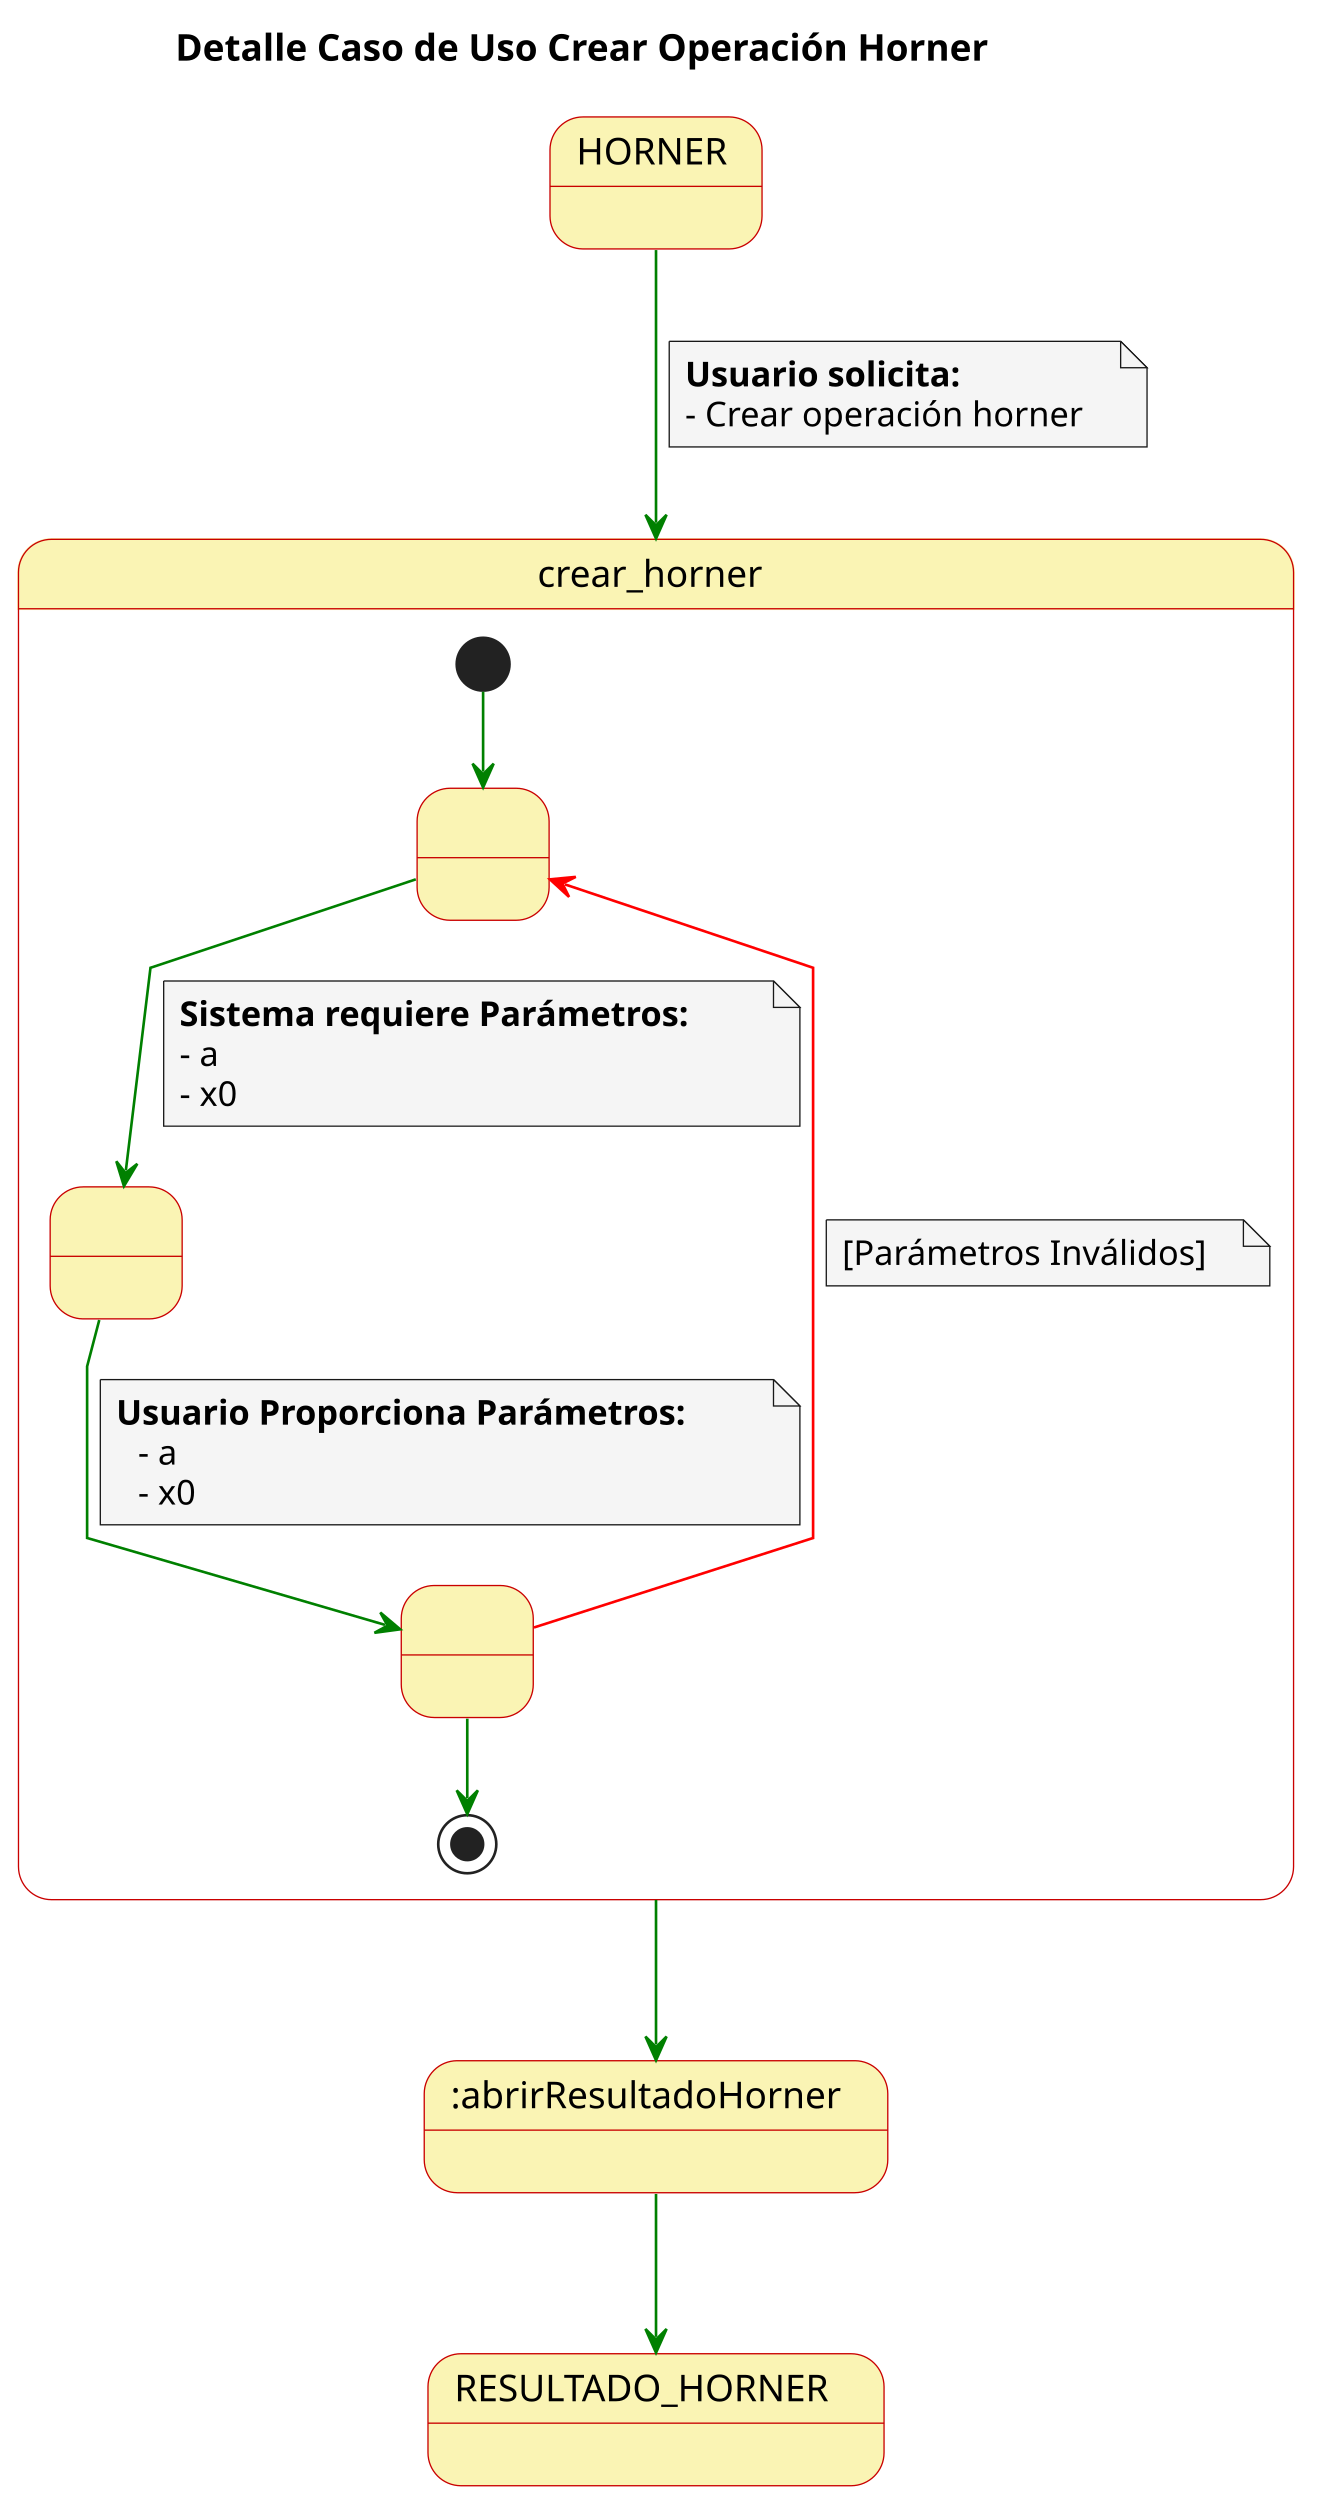
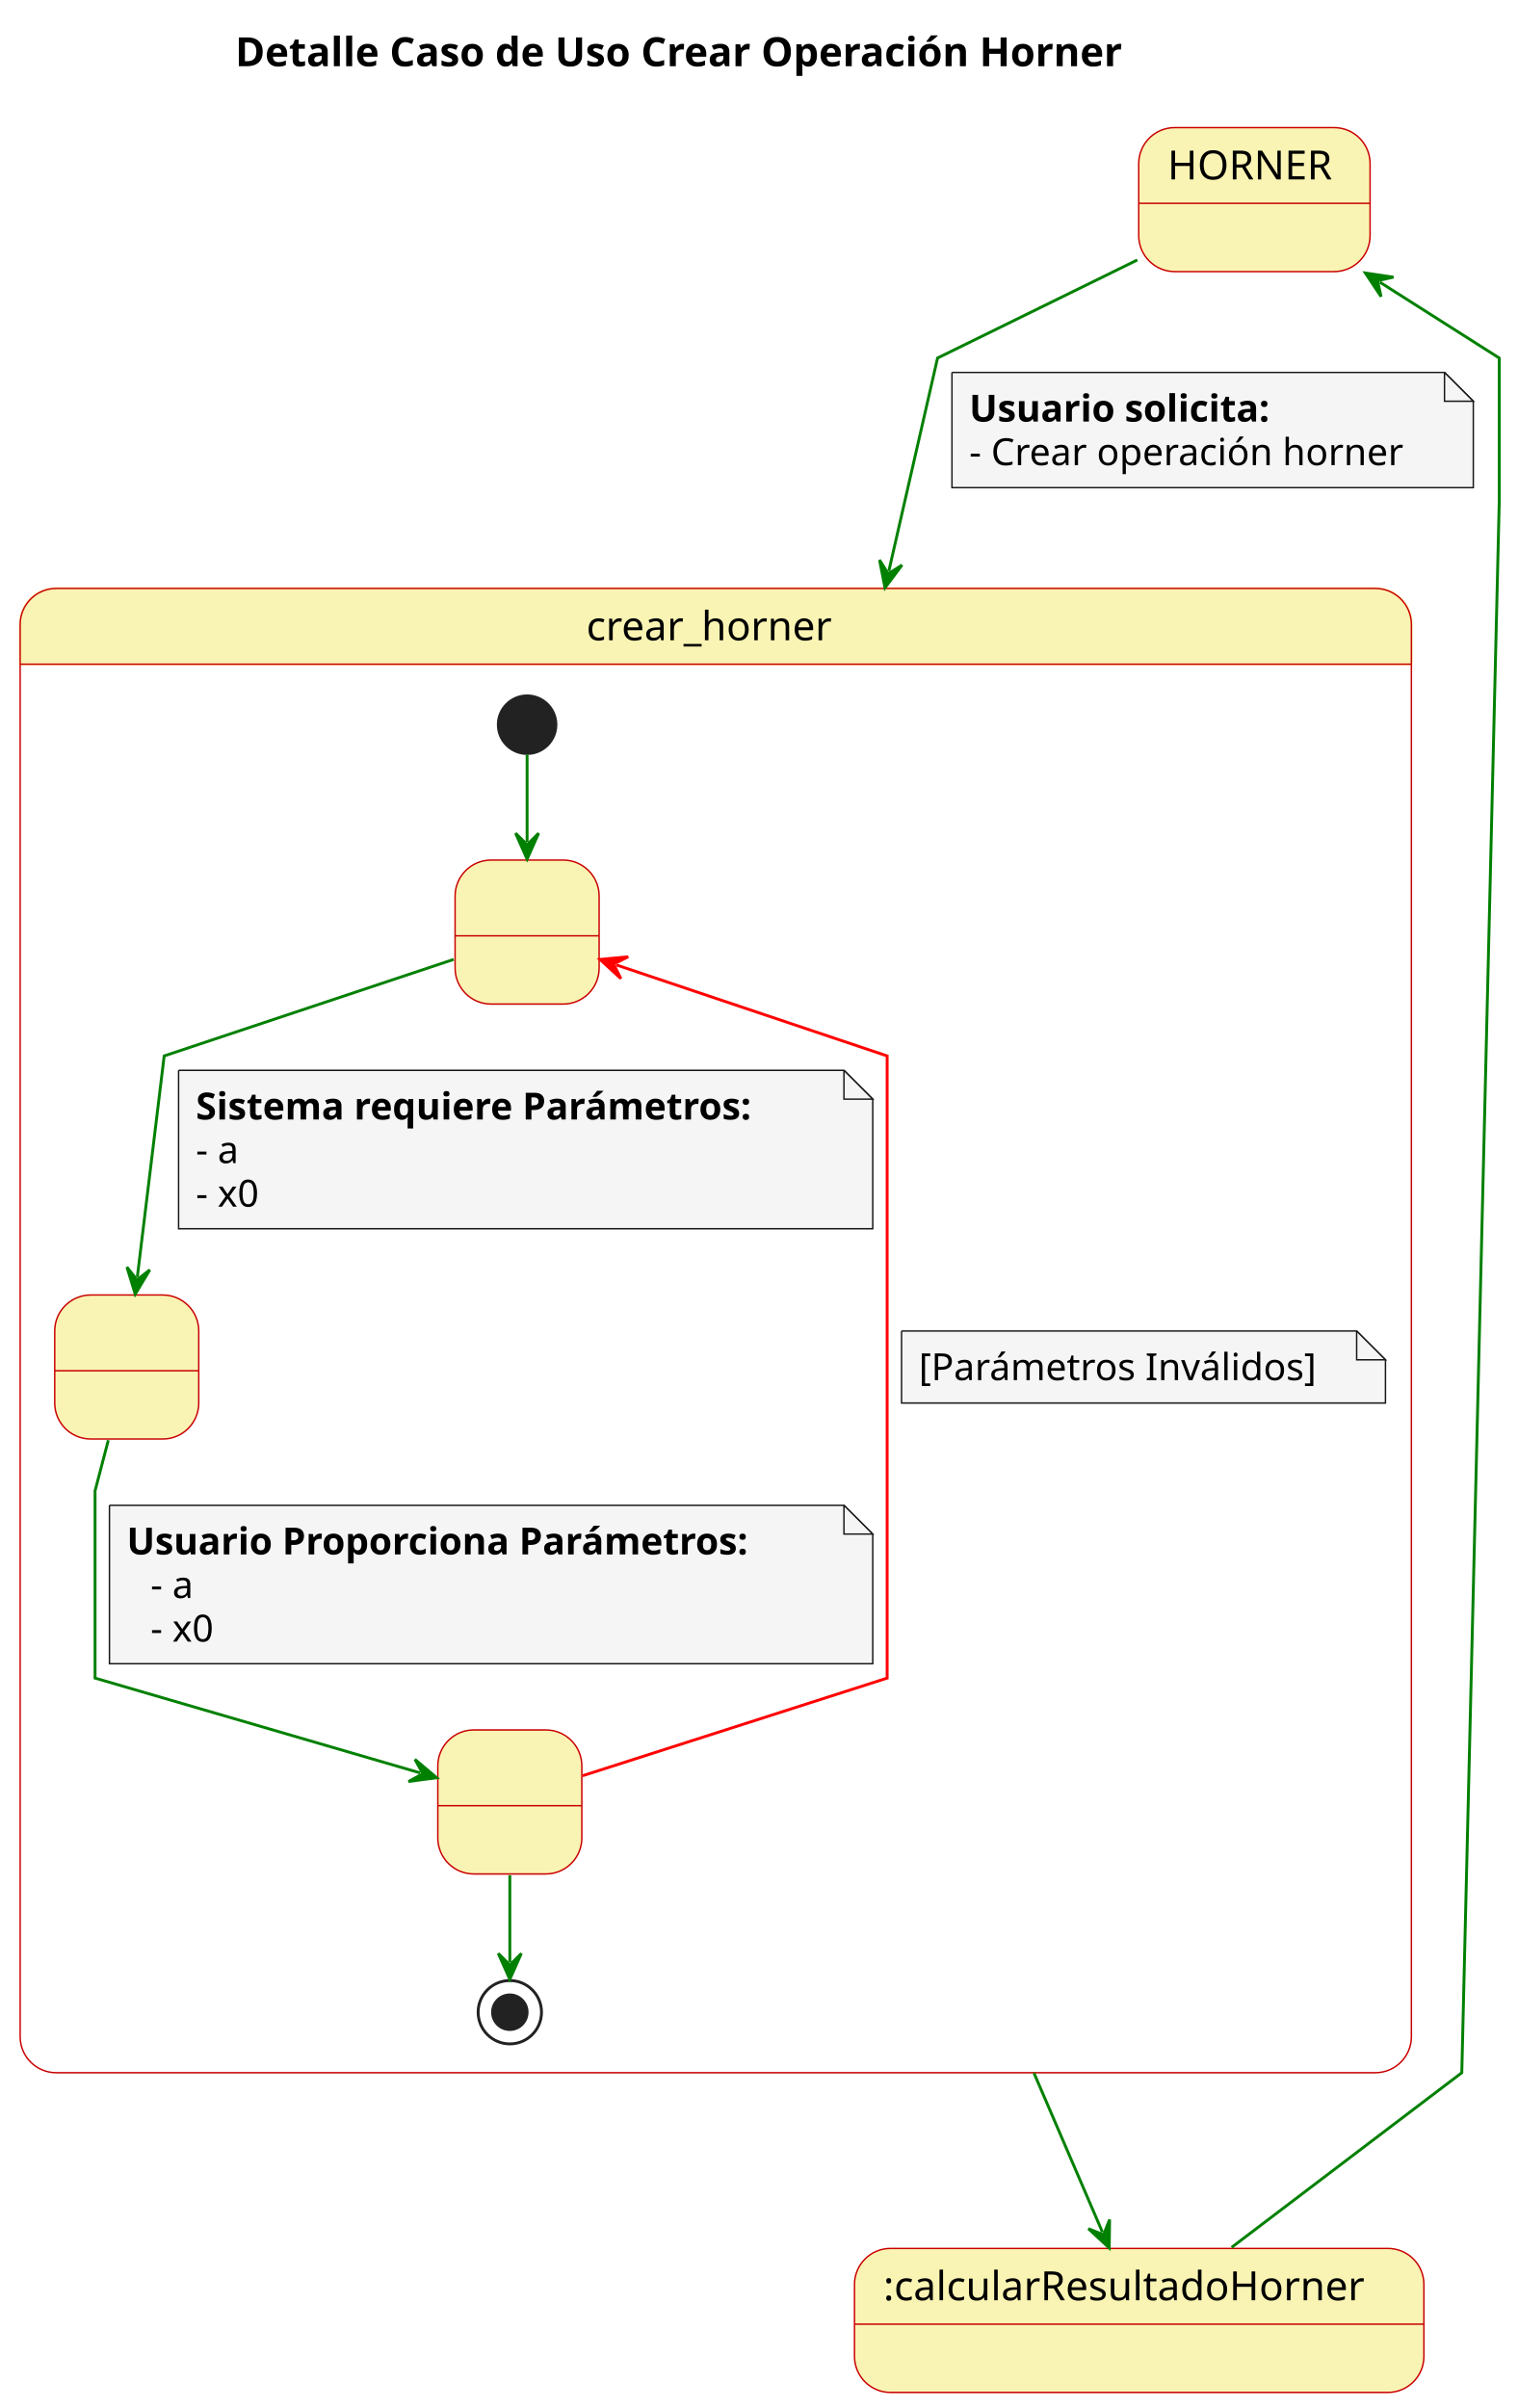
- <svg xmlns="http://www.w3.org/2000/svg" contentStyleType="text/css" data-diagram-type="STATE" height="947px" preserveAspectRatio="none" style="width:503px;height:947px;background:#FFFFFF;" version="1.1" viewBox="0 0 503 947" width="503px" zoomAndPan="magnify">
+ <svg xmlns="http://www.w3.org/2000/svg" contentStyleType="text/css" data-diagram-type="STATE" height="836px" preserveAspectRatio="none" style="width:527px;height:836px;background:#FFFFFF;" version="1.1" viewBox="0 0 527 836" width="527px" zoomAndPan="magnify">
  <defs />
  <g>
-     <g class="title" data-source-line="12">
-       <text fill="#000000" font-family="sans-serif" font-size="14" font-weight="bold" lengthAdjust="spacing" textLength="350.185" x="66.408" y="22.995">Detalle Caso de Uso Crear Operación Horner</text>
+     <g class="title" data-source-line="14">
+       <text fill="#000000" font-family="sans-serif" font-size="14" font-weight="bold" lengthAdjust="spacing" textLength="350.185" x="81.658" y="22.995">Detalle Caso de Uso Crear Operación Horner</text>
+     </g>
+     <g id="HORNER">
+       <rect fill="#FAF4B4" height="50" rx="12.5" ry="12.5" style="stroke:#C90000;stroke-width:0.5;" width="80.32" x="395.34" y="44.297" />
+       <line style="stroke:#C90000;stroke-width:0.5;" x1="395.34" x2="475.66" y1="70.594" y2="70.594" />
+       <text fill="#000000" font-family="sans-serif" font-size="14" lengthAdjust="spacing" textLength="60.32" x="405.34" y="62.292">HORNER</text>
    </g>
    <path d="M19.5,204.297 L477.5,204.297 A12.5,12.5 0 0 1 490,216.797 L490,230.594 L7,230.594 L7,216.797 A12.5,12.5 0 0 1 19.5,204.297" fill="#FAF4B4" style="stroke:#FAF4B4;stroke-width:1;" />
    <rect fill="none" height="515.297" rx="12.5" ry="12.5" style="stroke:#C90000;stroke-width:0.5;" width="483" x="7" y="204.297" />
    <line style="stroke:#C90000;stroke-width:0.5;" x1="7" x2="490" y1="230.594" y2="230.594" />
    <text fill="#000000" font-family="sans-serif" font-size="14" lengthAdjust="spacing" textLength="89.838" x="203.581" y="222.292">crear_horner</text>
    <g id="crear_horner.1">
      <rect fill="#FAF4B4" height="50" rx="12.5" ry="12.5" style="stroke:#C90000;stroke-width:0.5;" width="50" x="158" y="298.594" />
      <line style="stroke:#C90000;stroke-width:0.5;" x1="158" x2="208" y1="324.891" y2="324.891" />
      <text fill="#000000" font-family="sans-serif" font-size="14" lengthAdjust="spacing" textLength="4.45" x="180.775" y="316.589"> </text>
    </g>
    <g id="crear_horner.2">
      <rect fill="#FAF4B4" height="50" rx="12.5" ry="12.5" style="stroke:#C90000;stroke-width:0.5;" width="50" x="19" y="449.594" />
      <line style="stroke:#C90000;stroke-width:0.5;" x1="19" x2="69" y1="475.891" y2="475.891" />
      <text fill="#000000" font-family="sans-serif" font-size="14" lengthAdjust="spacing" textLength="4.45" x="41.775" y="467.589"> </text>
    </g>
    <g id="crear_horner.3">
      <rect fill="#FAF4B4" height="50" rx="12.5" ry="12.5" style="stroke:#C90000;stroke-width:0.5;" width="50" x="152" y="600.594" />
      <line style="stroke:#C90000;stroke-width:0.5;" x1="152" x2="202" y1="626.891" y2="626.891" />
      <text fill="#000000" font-family="sans-serif" font-size="14" lengthAdjust="spacing" textLength="4.45" x="174.775" y="618.589"> </text>
    </g>
    <ellipse cx="183" cy="251.594" fill="#222222" rx="10" ry="10" style="stroke:#222222;stroke-width:1;" />
    <ellipse cx="177" cy="698.594" fill="none" rx="11" ry="11" style="stroke:#222222;stroke-width:1;" />
    <ellipse cx="177" cy="698.594" fill="#222222" rx="6" ry="6" style="stroke:#222222;stroke-width:1;" />
-     <g class="link" data-entity-1="*start*crear_horner" data-entity-2="1" data-source-line="26" data-uid="lnk5" id="link_*start*crear_horner_1">
+     <g class="link" data-entity-1="*start*crear_horner" data-entity-2="1" data-source-line="29" data-uid="lnk4" id="link_*start*crear_horner_1">
      <path d="M183,262.034 C183,271.294 183,279.784 183,292.274" fill="none" id="*start*crear_horner-to-1" style="stroke:#008000;stroke-width:1;" />
      <polygon fill="#008000" points="183,298.274,187,289.274,183,293.274,179,289.274,183,298.274" style="stroke:#008000;stroke-width:1;" />
    </g>
-     <g class="link" data-entity-1="1" data-entity-2="2" data-source-line="27" data-uid="lnk6" id="link_1_2">
+     <g class="link" data-entity-1="1" data-entity-2="2" data-source-line="30" data-uid="lnk5" id="link_1_2">
      <path d="M157.5,333.094 C120.68,345.364 57,366.594 57,366.594 C57,366.594 51.514,411.788 47.675,443.358" fill="none" id="1-to-2" style="stroke:#008000;stroke-width:1;" />
      <polygon fill="#008000" points="46.95,449.314,52.007,440.863,47.554,444.35,44.066,439.897,46.95,449.314" style="stroke:#008000;stroke-width:1;" />
      <path d="M62,371.594 L62,426.594 L303,426.594 L303,381.594 L293,371.594 L62,371.594" fill="#F5F5F5" style="stroke:#181818;stroke-width:0.5;" />
      <path d="M293,371.594 L293,381.594 L303,381.594 L293,371.594" fill="#F5F5F5" style="stroke:#181818;stroke-width:0.5;" />
      <text fill="#000000" font-family="sans-serif" font-size="13" font-weight="bold" lengthAdjust="spacing" textLength="220.587" x="68" y="388.661">Sistema requiere Parámetros:</text>
      <text fill="#000000" font-family="sans-serif" font-size="13" lengthAdjust="spacing" textLength="16.79" x="68" y="403.793">- a</text>
      <text fill="#000000" font-family="sans-serif" font-size="13" lengthAdjust="spacing" textLength="24.788" x="68" y="418.926">- x0</text>
    </g>
-     <g class="link" data-entity-1="2" data-entity-2="3" data-source-line="33" data-uid="lnk7" id="link_2_3">
+     <g class="link" data-entity-1="2" data-entity-2="3" data-source-line="36" data-uid="lnk6" id="link_2_3">
      <path d="M37.6,500.024 C35.18,509.264 33,517.594 33,517.594 C33,517.594 33,582.594 33,582.594 C33,582.594 104.49,603.443 145.83,615.503" fill="none" id="2-to-3" style="stroke:#008000;stroke-width:1;" />
      <polygon fill="#008000" points="151.59,617.184,144.07,610.823,146.79,615.784,141.83,618.503,151.59,617.184" style="stroke:#008000;stroke-width:1;" />
      <path d="M38,522.594 L38,577.594 L303,577.594 L303,532.594 L293,522.594 L38,522.594" fill="#F5F5F5" style="stroke:#181818;stroke-width:0.5;" />
      <path d="M293,522.594 L293,532.594 L303,532.594 L293,522.594" fill="#F5F5F5" style="stroke:#181818;stroke-width:0.5;" />
      <text fill="#000000" font-family="sans-serif" font-size="13" font-weight="bold" lengthAdjust="spacing" textLength="244.15" x="44" y="539.661">Usuario Proporciona Parámetros:</text>
      <text fill="#000000" font-family="sans-serif" font-size="13" lengthAdjust="spacing" textLength="16.79" x="52.265" y="554.793">- a</text>
      <text fill="#000000" font-family="sans-serif" font-size="13" lengthAdjust="spacing" textLength="24.788" x="52.265" y="569.926">- x0</text>
    </g>
-     <g class="link" data-entity-1="3" data-entity-2="1" data-source-line="39" data-uid="lnk8" id="link_3_1">
+     <g class="link" data-entity-1="3" data-entity-2="1" data-source-line="42" data-uid="lnk7" id="link_3_1">
      <path d="M202.26,616.494 C240.33,604.294 308,582.594 308,582.594 C308,582.594 308,366.594 308,366.594 C308,366.594 250.508,347.275 213.988,335.005" fill="none" id="3-to-1" style="stroke:#FF0000;stroke-width:1;" />
      <polygon fill="#FF0000" points="208.3,333.094,215.557,339.752,213.04,334.686,218.105,332.168,208.3,333.094" style="stroke:#FF0000;stroke-width:1;" />
      <path d="M313,462.094 L313,487.094 L481,487.094 L481,472.094 L471,462.094 L313,462.094" fill="#F5F5F5" style="stroke:#181818;stroke-width:0.5;" />
      <path d="M471,462.094 L471,472.094 L481,472.094 L471,462.094" fill="#F5F5F5" style="stroke:#181818;stroke-width:0.5;" />
      <text fill="#000000" font-family="sans-serif" font-size="13" lengthAdjust="spacing" textLength="147.158" x="319" y="479.161">[Parámetros Inválidos]</text>
    </g>
-     <g class="link" data-entity-1="3" data-entity-2="*end*crear_horner" data-source-line="43" data-uid="lnk10" id="link_3_*end*crear_horner">
+     <g class="link" data-entity-1="3" data-entity-2="*end*crear_horner" data-source-line="46" data-uid="lnk9" id="link_3_*end*crear_horner">
      <path d="M177,651.024 C177,663.384 177,671.724 177,681.194" fill="none" id="3-to-*end*crear_horner" style="stroke:#008000;stroke-width:1;" />
      <polygon fill="#008000" points="177,687.194,181,678.194,177,682.194,173,678.194,177,687.194" style="stroke:#008000;stroke-width:1;" />
    </g>
-     <g id="HORNER">
-       <rect fill="#FAF4B4" height="50" rx="12.5" ry="12.5" style="stroke:#C90000;stroke-width:0.5;" width="80.32" x="208.34" y="44.297" />
-       <line style="stroke:#C90000;stroke-width:0.5;" x1="208.34" x2="288.66" y1="70.594" y2="70.594" />
-       <text fill="#000000" font-family="sans-serif" font-size="14" lengthAdjust="spacing" textLength="60.32" x="218.34" y="62.292">HORNER</text>
+     <g id=":calcularResultadoHorner">
+       <rect fill="#FAF4B4" height="50" rx="12.5" ry="12.5" style="stroke:#C90000;stroke-width:0.5;" width="197.686" x="296.66" y="780.597" />
+       <line style="stroke:#C90000;stroke-width:0.5;" x1="296.66" x2="494.346" y1="806.894" y2="806.894" />
+       <text fill="#000000" font-family="sans-serif" font-size="14" lengthAdjust="spacing" textLength="177.686" x="306.66" y="798.592">:calcularResultadoHorner</text>
    </g>
-     <g id=":abrirResultadoHorner">
-       <rect fill="#FAF4B4" height="50" rx="12.5" ry="12.5" style="stroke:#C90000;stroke-width:0.5;" width="175.593" x="160.7" y="780.597" />
-       <line style="stroke:#C90000;stroke-width:0.5;" x1="160.7" x2="336.293" y1="806.894" y2="806.894" />
-       <text fill="#000000" font-family="sans-serif" font-size="14" lengthAdjust="spacing" textLength="155.593" x="170.7" y="798.592">:abrirResultadoHorner</text>
+     <g class="link" data-entity-1="HORNER" data-entity-2="crear_horner" data-source-line="18" data-uid="lnk2" id="link_HORNER_crear_horner">
+       <path d="M394.85,90.257 C363.52,105.637 325.5,124.297 325.5,124.297 C325.5,124.297 319.128,152.158 308.588,198.228" fill="none" id="HORNER-to-crear_horner" style="stroke:#008000;stroke-width:1;" />
+       <polygon fill="#008000" points="307.25,204.077,313.156,196.196,308.365,199.203,305.358,194.411,307.25,204.077" style="stroke:#008000;stroke-width:1;" />
+       <path d="M330.5,129.297 L330.5,169.297 L511.5,169.297 L511.5,139.297 L501.5,129.297 L330.5,129.297" fill="#F5F5F5" style="stroke:#181818;stroke-width:0.5;" />
+       <path d="M501.5,129.297 L501.5,139.297 L511.5,139.297 L501.5,129.297" fill="#F5F5F5" style="stroke:#181818;stroke-width:0.5;" />
+       <text fill="#000000" font-family="sans-serif" font-size="13" font-weight="bold" lengthAdjust="spacing" textLength="118.574" x="336.5" y="146.364">Usuario solicita:</text>
+       <text fill="#000000" font-family="sans-serif" font-size="13" lengthAdjust="spacing" textLength="160.405" x="336.5" y="161.497">- Crear operación horner</text>
    </g>
-     <g id="RESULTADO_HORNER">
-       <rect fill="#FAF4B4" height="50" rx="12.5" ry="12.5" style="stroke:#C90000;stroke-width:0.5;" width="172.756" x="162.12" y="891.597" />
-       <line style="stroke:#C90000;stroke-width:0.5;" x1="162.12" x2="334.876" y1="917.894" y2="917.894" />
-       <text fill="#000000" font-family="sans-serif" font-size="14" lengthAdjust="spacing" textLength="152.756" x="172.12" y="909.592">RESULTADO_HORNER</text>
+     <g class="link" data-entity-1="crear_horner" data-entity-2=":calcularResultadoHorner" data-source-line="49" data-uid="lnk11" id="link_crear_horner_:calcularResultadoHorner">
+       <path d="M358.97,719.707 C369.46,744.087 376.232,759.794 382.732,774.924" fill="none" id="crear_horner-to-:calcularResultadoHorner" style="stroke:#008000;stroke-width:1;" />
+       <polygon fill="#008000" points="385.1,780.437,385.223,770.589,383.126,775.843,377.872,773.747,385.1,780.437" style="stroke:#008000;stroke-width:1;" />
    </g>
-     <g class="link" data-entity-1="HORNER" data-entity-2="crear_horner" data-source-line="15" data-uid="lnk3" id="link_HORNER_crear_horner">
-       <path d="M248.5,94.737 C248.5,119.037 248.5,153.107 248.5,198.007" fill="none" id="HORNER-to-crear_horner" style="stroke:#008000;stroke-width:1;" />
-       <polygon fill="#008000" points="248.5,204.007,252.5,195.007,248.5,199.007,244.5,195.007,248.5,204.007" style="stroke:#008000;stroke-width:1;" />
-       <path d="M253.5,129.297 L253.5,169.297 L434.5,169.297 L434.5,139.297 L424.5,129.297 L253.5,129.297" fill="#F5F5F5" style="stroke:#181818;stroke-width:0.5;" />
-       <path d="M424.5,129.297 L424.5,139.297 L434.5,139.297 L424.5,129.297" fill="#F5F5F5" style="stroke:#181818;stroke-width:0.5;" />
-       <text fill="#000000" font-family="sans-serif" font-size="13" font-weight="bold" lengthAdjust="spacing" textLength="118.574" x="259.5" y="146.364">Usuario solicita:</text>
-       <text fill="#000000" font-family="sans-serif" font-size="13" lengthAdjust="spacing" textLength="160.405" x="259.5" y="161.497">- Crear operación horner</text>
-     </g>
-     <g class="link" data-entity-1="crear_horner" data-entity-2=":abrirResultadoHorner" data-source-line="46" data-uid="lnk12" id="link_crear_horner_:abrirResultadoHorner">
-       <path d="M248.5,719.707 C248.5,744.087 248.5,759.307 248.5,774.437" fill="none" id="crear_horner-to-:abrirResultadoHorner" style="stroke:#008000;stroke-width:1;" />
-       <polygon fill="#008000" points="248.5,780.437,252.5,771.437,248.5,775.437,244.5,771.437,248.5,780.437" style="stroke:#008000;stroke-width:1;" />
-     </g>
-     <g class="link" data-entity-1=":abrirResultadoHorner" data-entity-2="RESULTADO_HORNER" data-source-line="48" data-uid="lnk14" id="link_:abrirResultadoHorner_RESULTADO_HORNER">
-       <path d="M248.5,831.057 C248.5,849.007 248.5,867.287 248.5,885.217" fill="none" id=":abrirResultadoHorner-to-RESULTADO_HORNER" style="stroke:#008000;stroke-width:1;" />
-       <polygon fill="#008000" points="248.5,891.217,252.5,882.217,248.5,886.217,244.5,882.217,248.5,891.217" style="stroke:#008000;stroke-width:1;" />
+     <g class="link" data-entity-1=":calcularResultadoHorner" data-entity-2="HORNER" data-source-line="51" data-uid="lnk12" id="link_:calcularResultadoHorner_HORNER">
+       <path d="M427.59,780.237 C460.69,755.127 507.5,719.597 507.5,719.597 C507.5,719.597 520.5,174.297 520.5,174.297 C520.5,174.297 520.5,124.297 520.5,124.297 C520.5,124.297 501.575,112.273 479.085,97.993" fill="none" id=":calcularResultadoHorner-to-HORNER" style="stroke:#008000;stroke-width:1;" />
+       <polygon fill="#008000" points="474.02,94.777,479.474,102.978,478.241,97.457,483.762,96.224,474.02,94.777" style="stroke:#008000;stroke-width:1;" />
    </g>
  </g>
</svg>
